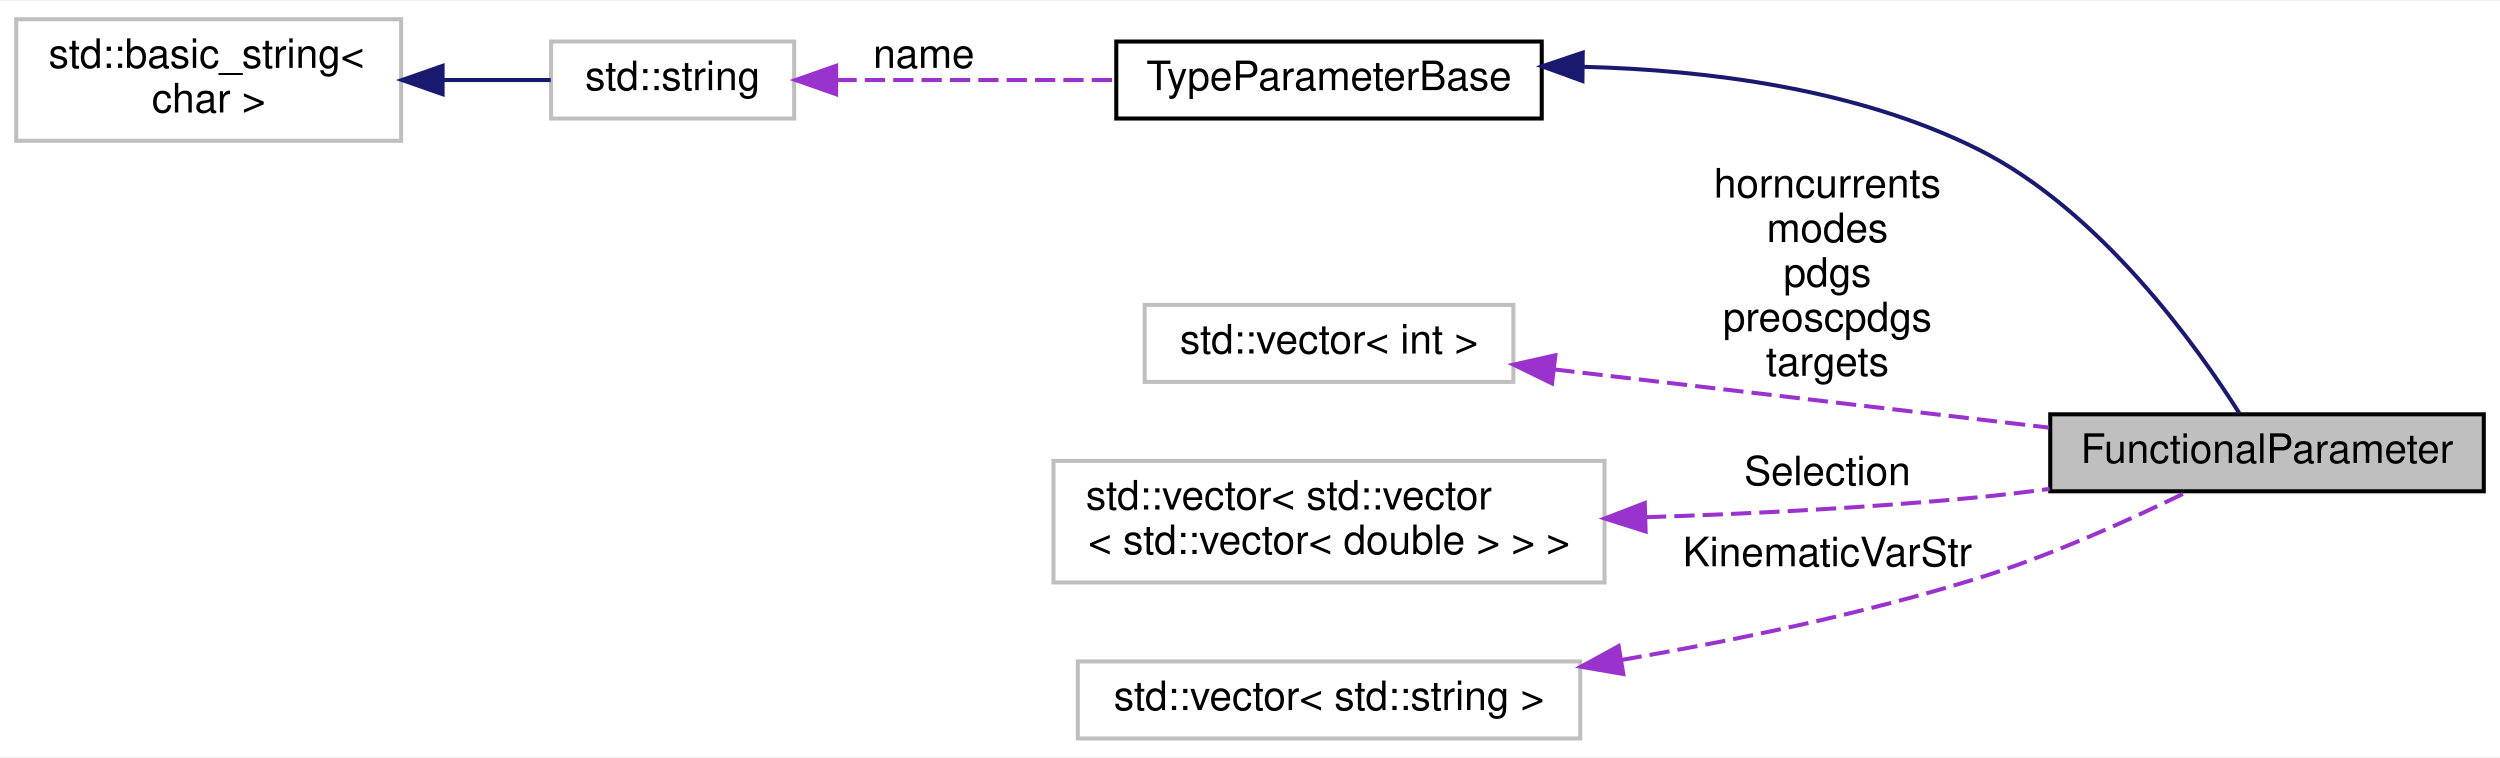
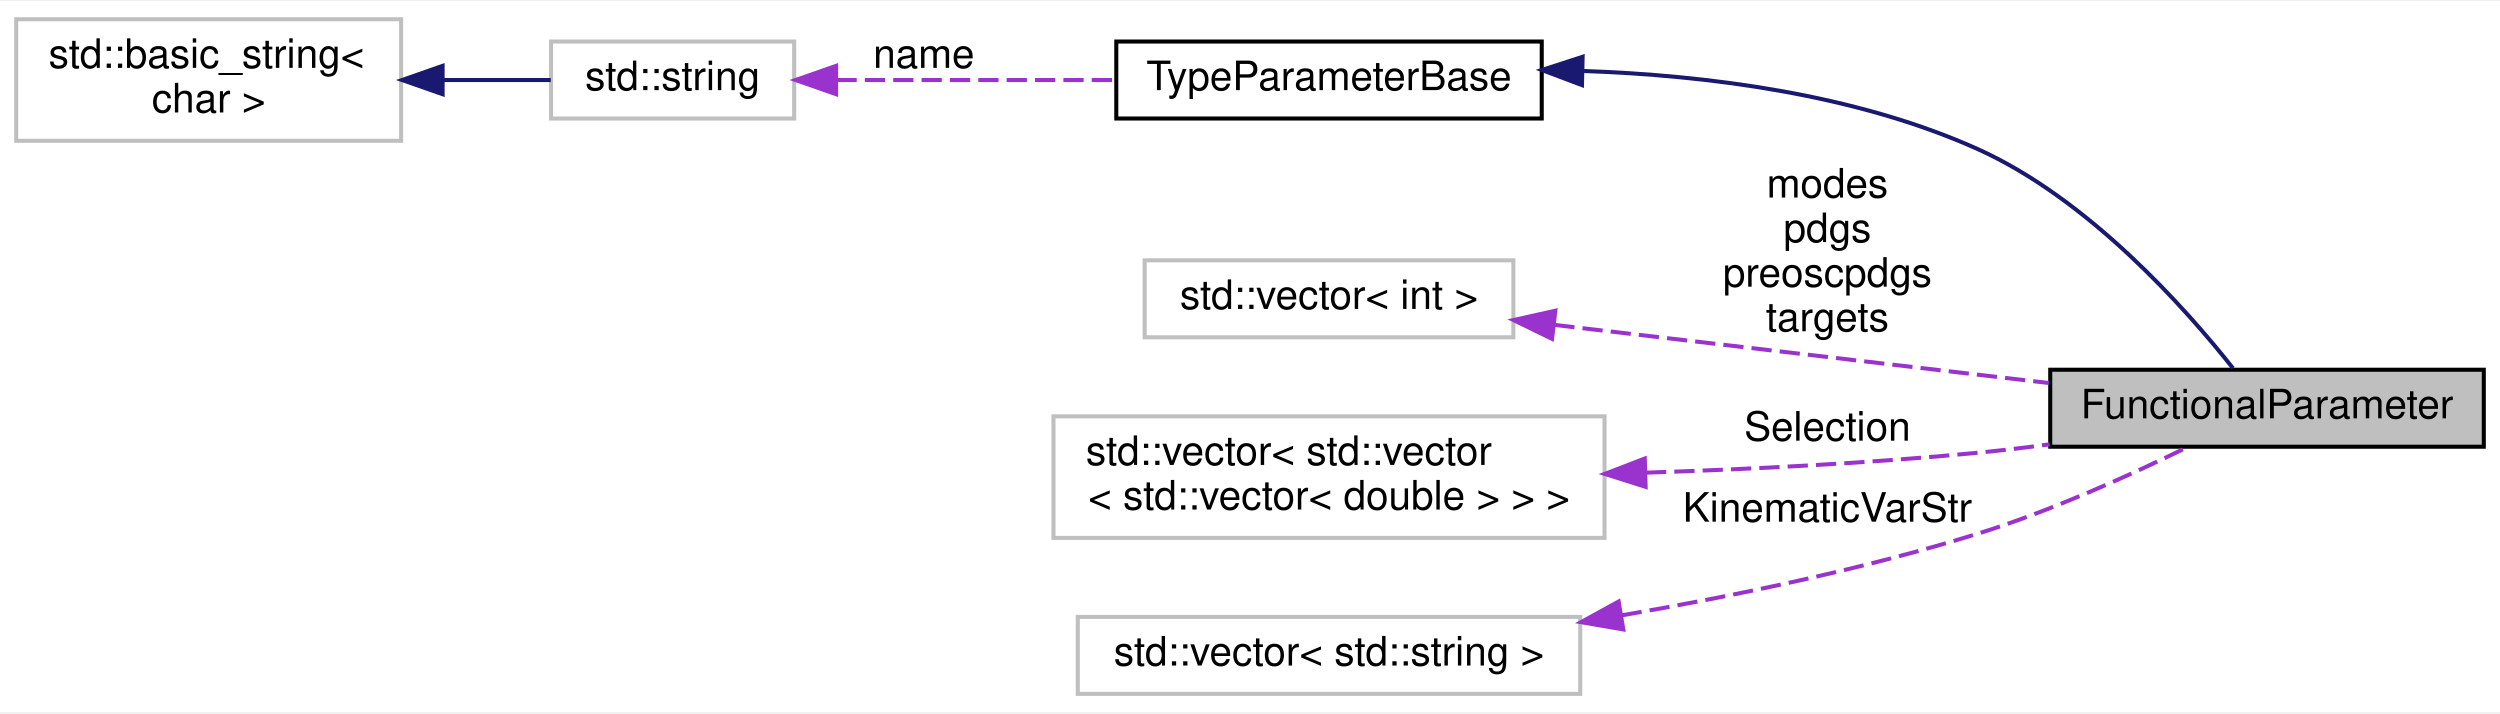
- <svg xmlns="http://www.w3.org/2000/svg" xmlns:xlink="http://www.w3.org/1999/xlink" width="617pt" height="187pt" viewBox="0.00 0.00 617.00 186.50">
-   <g id="graph0" class="graph" transform="scale(1 1) rotate(0) translate(4 182.5)">
-     <polygon fill="white" stroke="transparent" points="-4,4 -4,-182.5 613,-182.5 613,4 -4,4" />
+ <svg xmlns="http://www.w3.org/2000/svg" xmlns:xlink="http://www.w3.org/1999/xlink" width="617pt" height="176pt" viewBox="0.00 0.00 617.00 175.50">
+   <g id="graph0" class="graph" transform="scale(1 1) rotate(0) translate(4 171.5)">
+     <polygon fill="white" stroke="transparent" points="-4,4 -4,-171.5 613,-171.5 613,4 -4,4" />
    <g id="node1" class="node">
      <g id="a_node1">
        <a xlink:title="HH - Functional parameters Carrier for whether you want to apply a systematic to an event or not.">
          <polygon fill="#bfbfbf" stroke="black" points="502,-61.5 502,-80.5 609,-80.5 609,-61.5 502,-61.5" />
          <text text-anchor="middle" x="555.5" y="-68.5" font-family="Helvetica" font-size="10.00">FunctionalParameter</text>
        </a>
      </g>
    </g>
    <g id="node2" class="node">
      <g id="a_node2">
        <a xlink:href="structTypeParameterBase.html" target="_top" xlink:title="Base class storing info for parameters types, helping unify codebase.">
-           <polygon fill="white" stroke="black" points="271.5,-153.5 271.5,-172.5 376.5,-172.5 376.5,-153.5 271.5,-153.5" />
-           <text text-anchor="middle" x="324" y="-160.5" font-family="Helvetica" font-size="10.00">TypeParameterBase</text>
+           <polygon fill="white" stroke="black" points="271.5,-142.5 271.5,-161.5 376.5,-161.5 376.5,-142.5 271.5,-142.5" />
+           <text text-anchor="middle" x="324" y="-149.5" font-family="Helvetica" font-size="10.00">TypeParameterBase</text>
        </a>
      </g>
    </g>
    <g id="edge1" class="edge">
-       <path fill="none" stroke="midnightblue" d="M386.73,-166.26C417.41,-165.49 454.18,-160.82 484,-146 514.24,-130.96 538.26,-97.25 548.76,-80.63" />
-       <polygon fill="midnightblue" stroke="midnightblue" points="386.54,-162.76 376.58,-166.38 386.62,-169.76 386.54,-162.76" />
+       <path fill="none" stroke="midnightblue" d="M386.6,-154.24C417.08,-153.19 453.73,-148.58 484,-135 511.45,-122.68 535.5,-95.53 547.11,-80.86" />
+       <polygon fill="midnightblue" stroke="midnightblue" points="386.43,-150.74 376.51,-154.47 386.59,-157.74 386.43,-150.74" />
    </g>
    <g id="node3" class="node">
      <g id="a_node3">
        <a xlink:title=" ">
-           <polygon fill="white" stroke="#bfbfbf" points="132,-153.5 132,-172.5 192,-172.5 192,-153.5 132,-153.5" />
-           <text text-anchor="middle" x="162" y="-160.5" font-family="Helvetica" font-size="10.00">std::string</text>
+           <polygon fill="white" stroke="#bfbfbf" points="132,-142.5 132,-161.5 192,-161.5 192,-142.5 132,-142.5" />
+           <text text-anchor="middle" x="162" y="-149.5" font-family="Helvetica" font-size="10.00">std::string</text>
        </a>
      </g>
    </g>
    <g id="edge2" class="edge">
-       <path fill="none" stroke="#9a32cd" stroke-dasharray="5,2" d="M202.44,-163C223.27,-163 249.1,-163 271.5,-163" />
-       <polygon fill="#9a32cd" stroke="#9a32cd" points="202.35,-159.5 192.35,-163 202.35,-166.5 202.35,-159.5" />
-       <text text-anchor="middle" x="224" y="-166" font-family="Helvetica" font-size="10.00"> name</text>
+       <path fill="none" stroke="#9a32cd" stroke-dasharray="5,2" d="M202.44,-152C223.27,-152 249.1,-152 271.5,-152" />
+       <polygon fill="#9a32cd" stroke="#9a32cd" points="202.35,-148.5 192.35,-152 202.35,-155.5 202.35,-148.5" />
+       <text text-anchor="middle" x="224" y="-155" font-family="Helvetica" font-size="10.00"> name</text>
    </g>
    <g id="node4" class="node">
      <g id="a_node4">
        <a xlink:title=" ">
-           <polygon fill="white" stroke="#bfbfbf" points="0,-148 0,-178 95,-178 95,-148 0,-148" />
-           <text text-anchor="start" x="8" y="-166" font-family="Helvetica" font-size="10.00">std::basic_string&lt;</text>
-           <text text-anchor="middle" x="47.5" y="-155" font-family="Helvetica" font-size="10.00"> char &gt;</text>
+           <polygon fill="white" stroke="#bfbfbf" points="0,-137 0,-167 95,-167 95,-137 0,-137" />
+           <text text-anchor="start" x="8" y="-155" font-family="Helvetica" font-size="10.00">std::basic_string&lt;</text>
+           <text text-anchor="middle" x="47.5" y="-144" font-family="Helvetica" font-size="10.00"> char &gt;</text>
        </a>
      </g>
    </g>
    <g id="edge3" class="edge">
-       <path fill="none" stroke="midnightblue" d="M105.53,-163C114.68,-163 123.8,-163 131.93,-163" />
-       <polygon fill="midnightblue" stroke="midnightblue" points="105.23,-159.5 95.23,-163 105.23,-166.5 105.23,-159.5" />
+       <path fill="none" stroke="midnightblue" d="M105.53,-152C114.68,-152 123.8,-152 131.93,-152" />
+       <polygon fill="midnightblue" stroke="midnightblue" points="105.23,-148.5 95.23,-152 105.23,-155.5 105.23,-148.5" />
    </g>
    <g id="node5" class="node">
      <g id="a_node5">
        <a xlink:title=" ">
          <polygon fill="white" stroke="#bfbfbf" points="278.5,-88.5 278.5,-107.5 369.5,-107.5 369.5,-88.5 278.5,-88.5" />
          <text text-anchor="middle" x="324" y="-95.5" font-family="Helvetica" font-size="10.00">std::vector&lt; int &gt;</text>
        </a>
      </g>
    </g>
    <g id="edge4" class="edge">
      <path fill="none" stroke="#9a32cd" stroke-dasharray="5,2" d="M379.61,-91.57C416.55,-87.23 465.08,-81.52 501.65,-77.22" />
      <polygon fill="#9a32cd" stroke="#9a32cd" points="379.04,-88.12 369.52,-92.76 379.86,-95.07 379.04,-88.12" />
-       <text text-anchor="middle" x="447" y="-134" font-family="Helvetica" font-size="10.00"> horncurrents</text>
-       <text text-anchor="middle" x="447" y="-123" font-family="Helvetica" font-size="10.00">modes</text>
+       <text text-anchor="middle" x="447" y="-123" font-family="Helvetica" font-size="10.00"> modes</text>
      <text text-anchor="middle" x="447" y="-112" font-family="Helvetica" font-size="10.00">pdgs</text>
      <text text-anchor="middle" x="447" y="-101" font-family="Helvetica" font-size="10.00">preoscpdgs</text>
      <text text-anchor="middle" x="447" y="-90" font-family="Helvetica" font-size="10.00">targets</text>
    </g>
    <g id="node6" class="node">
      <g id="a_node6">
        <a xlink:title=" ">
          <polygon fill="white" stroke="#bfbfbf" points="256,-39 256,-69 392,-69 392,-39 256,-39" />
          <text text-anchor="start" x="264" y="-57" font-family="Helvetica" font-size="10.00">std::vector&lt; std::vector</text>
          <text text-anchor="middle" x="324" y="-46" font-family="Helvetica" font-size="10.00">&lt; std::vector&lt; double &gt; &gt; &gt;</text>
        </a>
      </g>
    </g>
    <g id="edge5" class="edge">
      <path fill="none" stroke="#9a32cd" stroke-dasharray="5,2" d="M402.22,-55.1C428.24,-55.95 457.42,-57.43 484,-60 489.8,-60.56 495.84,-61.28 501.84,-62.09" />
      <polygon fill="#9a32cd" stroke="#9a32cd" points="402.14,-51.59 392.04,-54.79 401.93,-58.59 402.14,-51.59" />
      <text text-anchor="middle" x="447" y="-63" font-family="Helvetica" font-size="10.00"> Selection</text>
    </g>
    <g id="node7" class="node">
      <g id="a_node7">
        <a xlink:title=" ">
          <polygon fill="white" stroke="#bfbfbf" points="262,-0.5 262,-19.5 386,-19.5 386,-0.5 262,-0.5" />
          <text text-anchor="middle" x="324" y="-7.5" font-family="Helvetica" font-size="10.00">std::vector&lt; std::string &gt;</text>
        </a>
      </g>
    </g>
    <g id="edge6" class="edge">
      <path fill="none" stroke="#9a32cd" stroke-dasharray="5,2" d="M396.22,-19.88C423.96,-24.65 455.8,-31.26 484,-40 502.14,-45.62 521.84,-54.54 535.8,-61.37" />
      <polygon fill="#9a32cd" stroke="#9a32cd" points="396.63,-16.4 386.19,-18.2 395.48,-23.3 396.63,-16.4" />
      <text text-anchor="middle" x="447" y="-43" font-family="Helvetica" font-size="10.00"> KinematicVarStr</text>
    </g>
  </g>
</svg>
